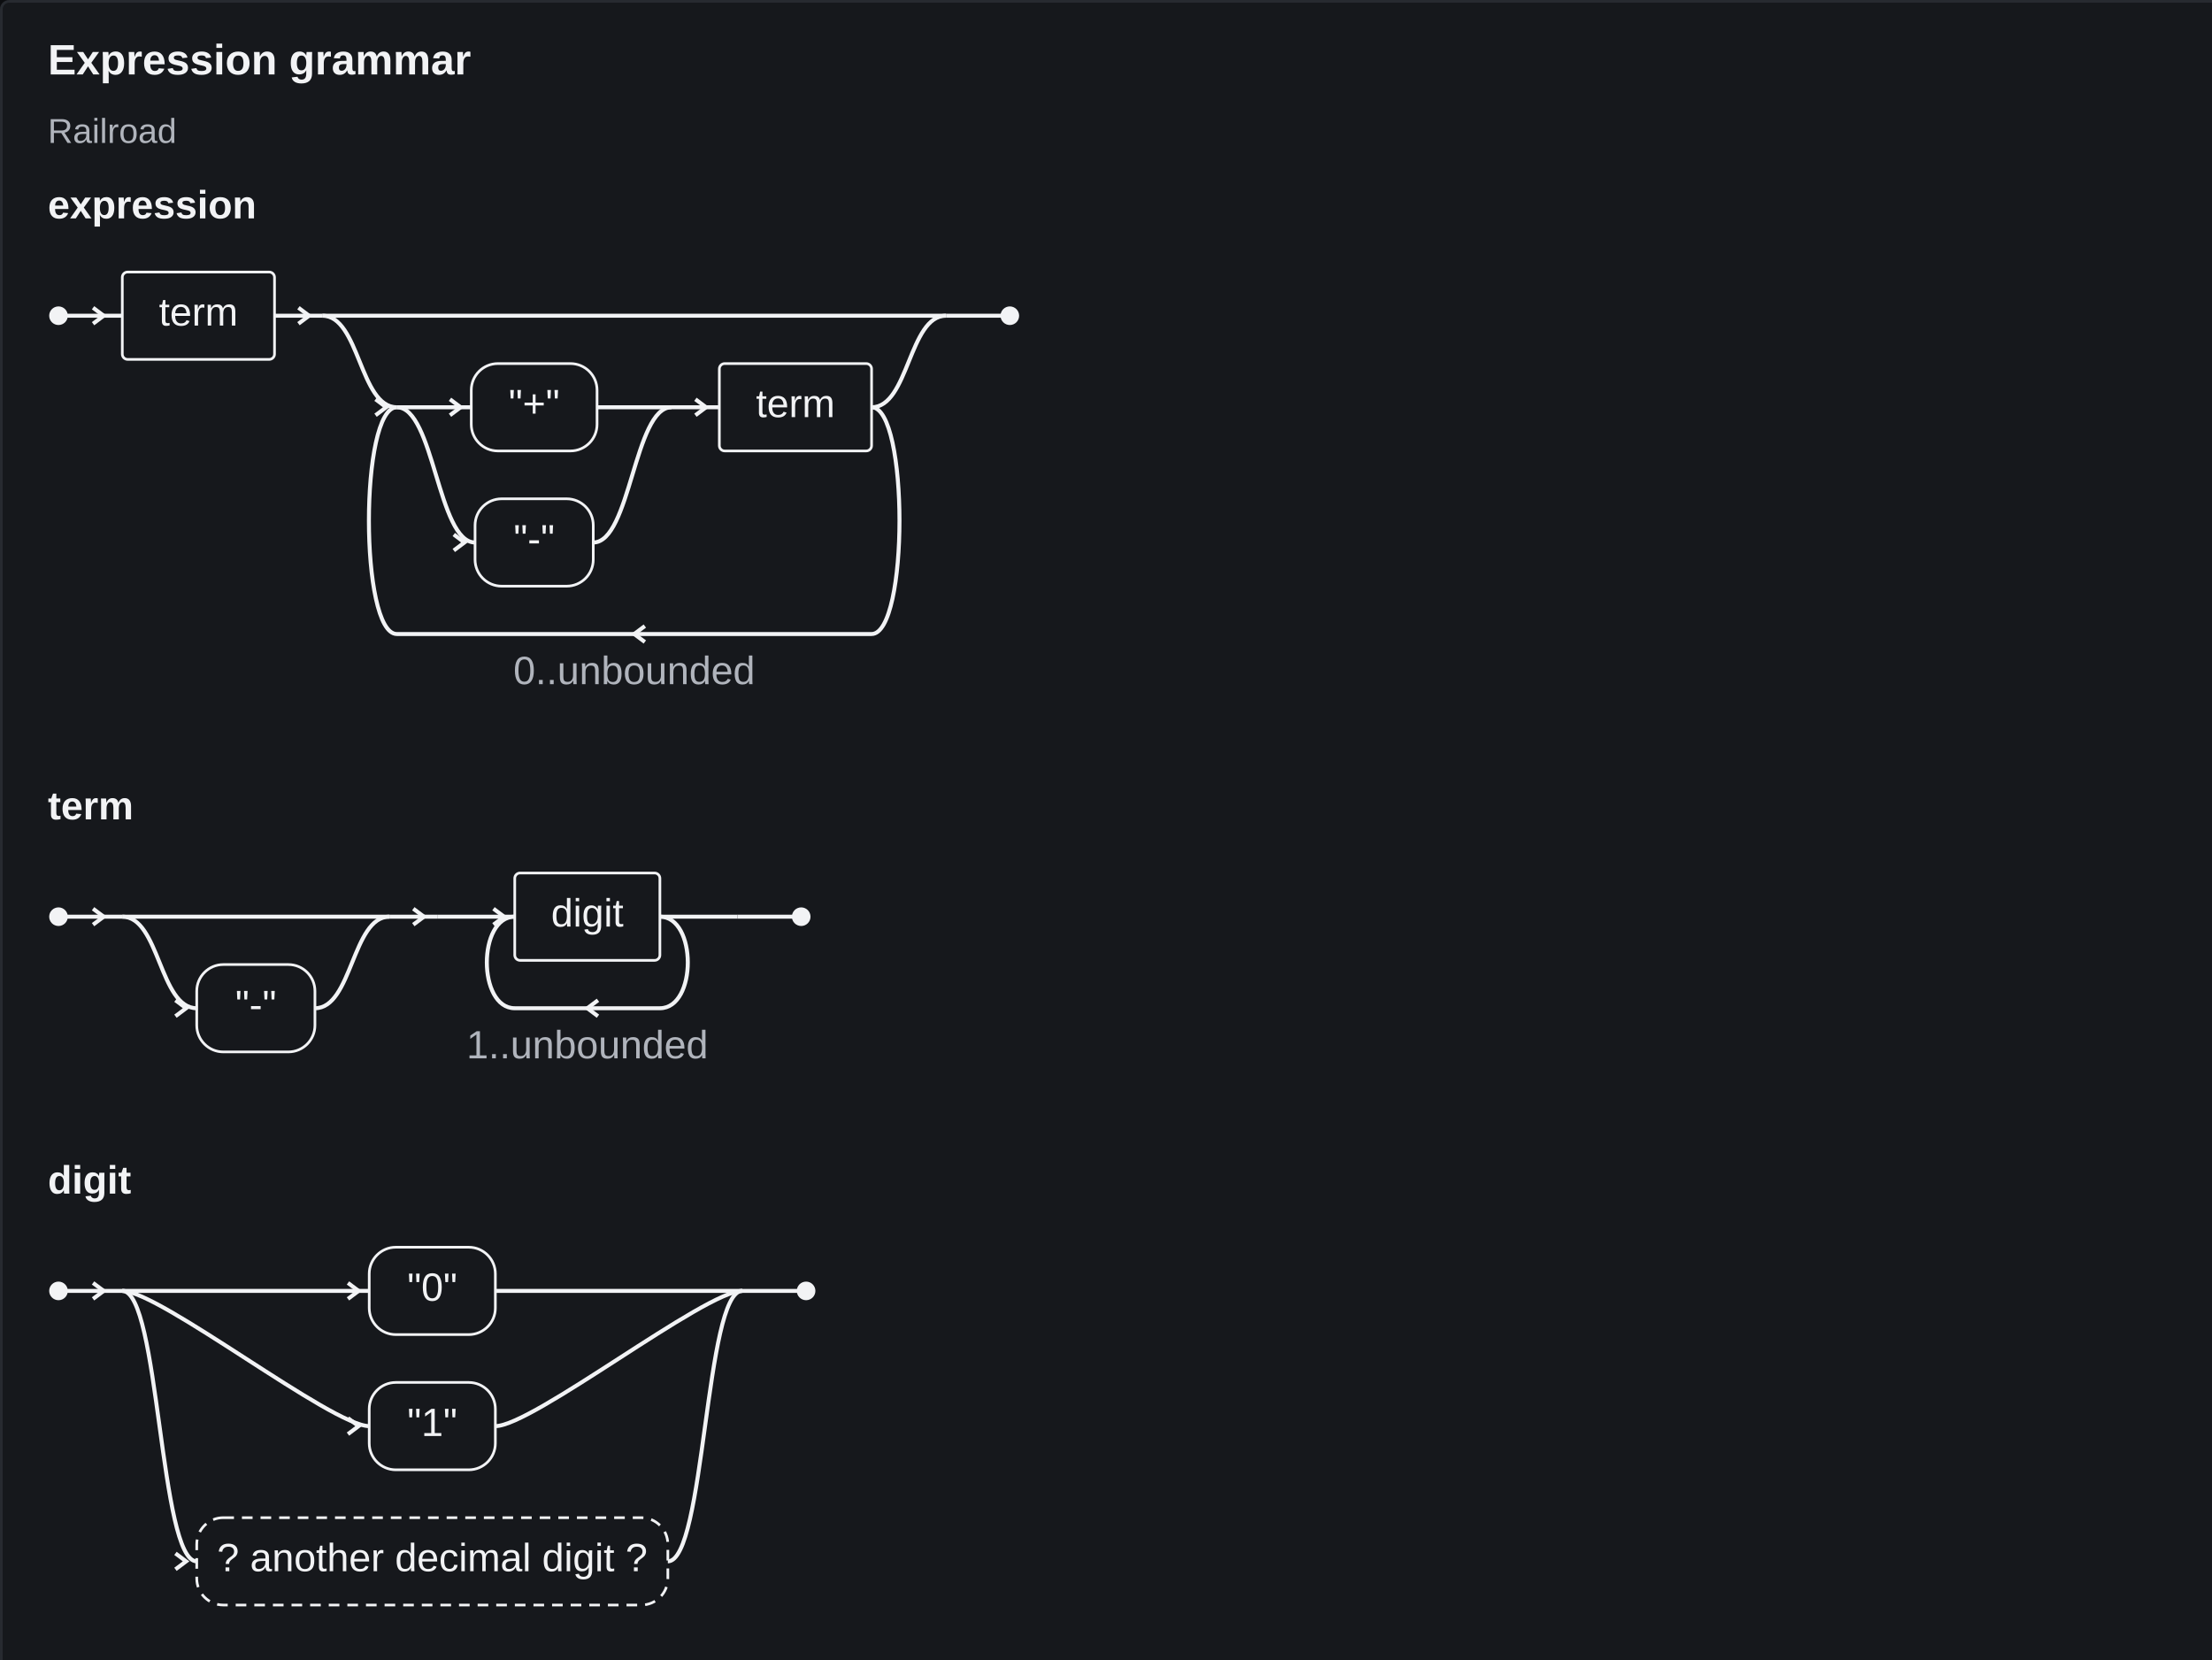
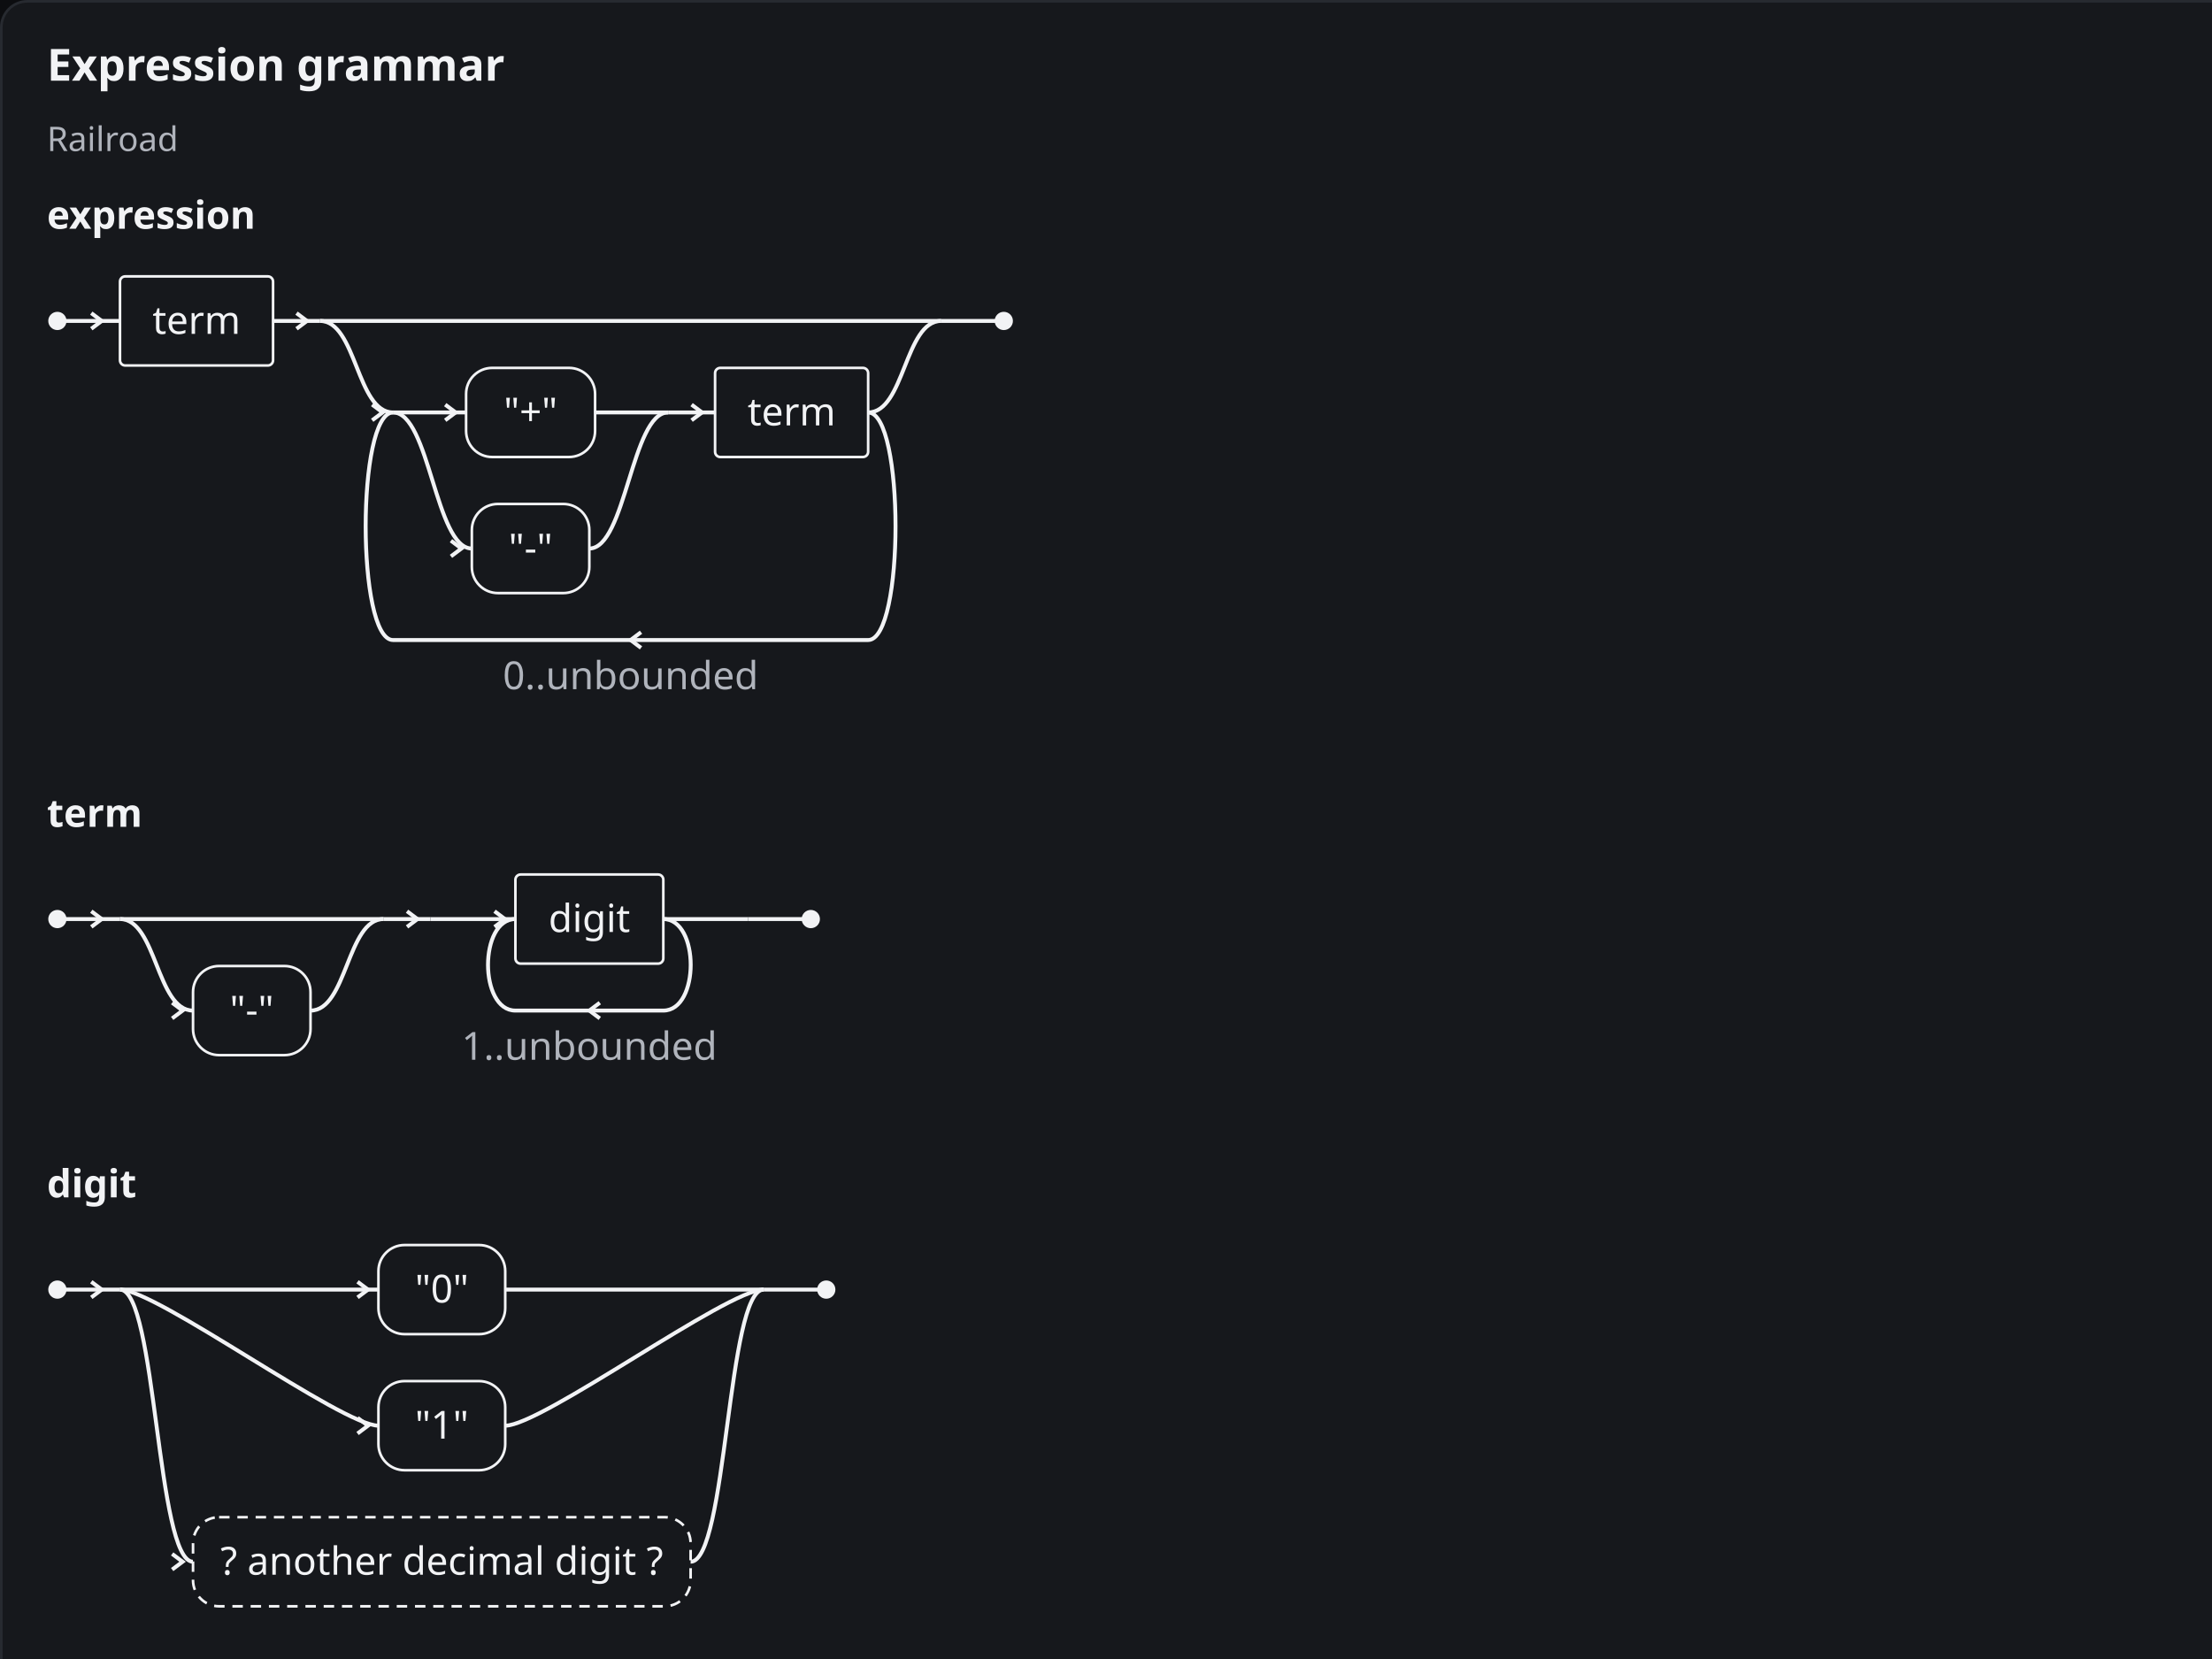
- <svg xmlns="http://www.w3.org/2000/svg" id="cfx-visual-b8b29da8" width="832" height="624" viewBox="0 0 832 624" role="img" aria-labelledby="cfx-visual-b8b29da8-title cfx-visual-b8b29da8-desc" preserveAspectRatio="xMidYMid meet" shape-rendering="geometricPrecision" text-rendering="geometricPrecision" data-cfx-look="graphite" style="max-width:100%;height:auto;display:block" data-cfx-label-layout="measured" data-cfx-label-count="16" data-cfx-label-dropped="0">
+ <svg xmlns="http://www.w3.org/2000/svg" id="cfx-visual-86027ee8" width="848" height="636" viewBox="0 0 848 636" role="img" aria-labelledby="cfx-visual-86027ee8-title cfx-visual-86027ee8-desc" preserveAspectRatio="xMidYMid meet" shape-rendering="geometricPrecision" text-rendering="geometricPrecision" data-cfx-look="graphite" style="max-width:100%;height:auto;display:block" data-cfx-label-layout="measured" data-cfx-label-count="16" data-cfx-label-dropped="0">
  <defs>
-     <style>#cfx-visual-b8b29da8 .cfx-guide-stroke,#cfx-visual-b8b29da8 .cfx-premium-stroke{vector-effect:non-scaling-stroke;shape-rendering:geometricPrecision}#cfx-visual-b8b29da8 text{text-rendering:geometricPrecision;-webkit-font-smoothing:antialiased}</style>
-     <clipPath id="cfx-visual-b8b29da8-visualCardClip">
-       <rect x="0" y="0" width="920" height="690" rx="3" />
+     <style>#cfx-visual-86027ee8 .cfx-guide-stroke,#cfx-visual-86027ee8 .cfx-premium-stroke{vector-effect:non-scaling-stroke;shape-rendering:geometricPrecision}#cfx-visual-86027ee8 text{text-rendering:geometricPrecision;-webkit-font-smoothing:antialiased}</style>
+     <clipPath id="cfx-visual-86027ee8-visualCardClip">
+       <rect x="0" y="0" width="920" height="690" rx="10" />
    </clipPath>
  </defs>
  <rect data-cfx-role="visual-background" width="100%" height="100%" fill="#0C0D10" />
-   <rect data-cfx-role="visual-card" class="cfx-guide-stroke" x="0.5" y="0.5" width="919" height="689" rx="3" fill="#16181C" stroke="#272A30" />
-   <text data-cfx-role="visual-title" x="18" y="28" text-anchor="start" fill="#F2F3F5" font-family="Calibri, Carlito, Segoe UI, Arial, system-ui, sans-serif" font-size="16" font-weight="700" data-cfx-label-original="Expression grammar" data-cfx-label-status="placed" data-cfx-label-x="18" data-cfx-label-y="16" data-cfx-label-width="135.242" data-cfx-label-height="16">Expression grammar</text>
-   <text data-cfx-role="visual-subtitle" x="18" y="53.75" text-anchor="start" fill="#B0B4BC" font-family="Calibri, Carlito, Segoe UI, Arial, system-ui, sans-serif" font-size="13" font-weight="400" data-cfx-label-original="Railroad" data-cfx-label-status="placed" data-cfx-label-x="18" data-cfx-label-y="44" data-cfx-label-width="43.488" data-cfx-label-height="13">Railroad</text>
-   <g id="cfx-visual-b8b29da8-grammar-rule-0" data-cfx-role="railroad-rule" data-rule-id="expression" data-rule-index="0">
-     <text data-cfx-role="railroad-rule-label" x="18" y="82.143" text-anchor="start" fill="#F2F3F5" font-family="Calibri, Carlito, Segoe UI, Arial, system-ui, sans-serif" font-size="14.857" font-weight="700" data-cfx-label-original="expression" data-cfx-label-status="placed" data-cfx-label-x="18" data-cfx-label-y="71" data-cfx-label-width="66.102" data-cfx-label-height="14.857">expression</text>
-     <path data-cfx-role="railroad-rail" d="M 22 118.743 L 46 118.743" fill="none" stroke="#F2F3F5" stroke-width="1.5" />
+   <rect data-cfx-role="visual-card" class="cfx-guide-stroke" x="0.5" y="0.5" width="919" height="689" rx="10" fill="#16181C" stroke="#272A30" />
+   <text data-cfx-role="visual-title" x="18" y="30.926" text-anchor="start" fill="#F2F3F5" font-family="Archivo, &quot;Segoe UI Variable Text&quot;, &quot;Segoe UI&quot;, system-ui, -apple-system, sans-serif" font-size="17" font-weight="700" data-cfx-label-original="Expression grammar" data-cfx-label-status="placed" data-cfx-label-x="18" data-cfx-label-y="16" data-cfx-label-width="168.402" data-cfx-label-height="18.496">Expression grammar</text>
+   <text data-cfx-role="visual-subtitle" x="18" y="57.91" text-anchor="start" fill="#B0B4BC" font-family="Archivo, &quot;Segoe UI Variable Text&quot;, &quot;Segoe UI&quot;, system-ui, -apple-system, sans-serif" font-size="13" font-weight="400" data-cfx-label-original="Railroad" data-cfx-label-status="placed" data-cfx-label-x="18" data-cfx-label-y="46.496" data-cfx-label-width="48.308" data-cfx-label-height="14.144">Railroad</text>
+   <g id="cfx-visual-86027ee8-grammar-rule-0" data-cfx-role="railroad-rule" data-rule-id="expression" data-rule-index="0">
+     <text data-cfx-role="railroad-rule-label" x="18" y="87.685" text-anchor="start" fill="#F2F3F5" font-family="Archivo, &quot;Segoe UI Variable Text&quot;, &quot;Segoe UI&quot;, system-ui, -apple-system, sans-serif" font-size="14.857" font-weight="700" data-cfx-label-original="expression" data-cfx-label-status="placed" data-cfx-label-x="18" data-cfx-label-y="74.641" data-cfx-label-width="78.846" data-cfx-label-height="16.164">expression</text>
+     <path data-cfx-role="railroad-rail" d="M 22 123.037 L 46 123.037" fill="none" stroke="#F2F3F5" stroke-width="1.5" />
    <g data-cfx-role="railroad-expression" data-expression-kind="Sequence">
      <g data-cfx-role="railroad-expression" data-expression-kind="Reference">
-         <a href="#cfx-visual-b8b29da8-grammar-rule-1" data-cfx-role="railroad-reference" data-reference-scope="local" data-reference-id="term">
-           <rect x="46" y="102.314" width="57.257" height="32.857" rx="2" fill="#16181C" stroke="#F2F3F5" />
-           <text data-cfx-role="railroad-symbol-label" x="74.629" y="122.457" text-anchor="middle" fill="#F2F3F5" font-family="Calibri, Carlito, Segoe UI, Arial, system-ui, sans-serif" font-size="14.857" font-weight="500" data-cfx-label-original="term" data-cfx-label-status="placed" data-cfx-label-x="60.001" data-cfx-label-y="111.314" data-cfx-label-width="29.257" data-cfx-label-height="14.857">term</text>
+         <a href="#cfx-visual-86027ee8-grammar-rule-1" data-cfx-role="railroad-reference" data-reference-scope="local" data-reference-id="term">
+           <rect x="46" y="105.954" width="58.68" height="34.165" rx="2" fill="#16181C" stroke="#F2F3F5" />
+           <text data-cfx-role="railroad-symbol-label" x="75.34" y="127.999" text-anchor="middle" fill="#F2F3F5" font-family="Archivo, &quot;Segoe UI Variable Text&quot;, &quot;Segoe UI&quot;, system-ui, -apple-system, sans-serif" font-size="14.857" font-weight="500" data-cfx-label-original="term" data-cfx-label-status="placed" data-cfx-label-x="60" data-cfx-label-y="114.955" data-cfx-label-width="30.68" data-cfx-label-height="16.164">term</text>
        </a>
      </g>
-       <path data-cfx-role="railroad-rail" d="M 103.257 118.743 L 121.257 118.743" fill="none" stroke="#F2F3F5" stroke-width="1.5" />
-       <path data-cfx-role="railroad-arrow" d="M 112.257 115.743 L 116.257 118.743 L 112.257 121.743" fill="none" stroke="#F2F3F5" stroke-width="1.5" />
+       <path data-cfx-role="railroad-rail" d="M 104.68 123.037 L 122.68 123.037" fill="none" stroke="#F2F3F5" stroke-width="1.5" />
+       <path data-cfx-role="railroad-arrow" d="M 113.68 120.037 L 117.68 123.037 L 113.68 126.037" fill="none" stroke="#F2F3F5" stroke-width="1.5" />
      <g data-cfx-role="railroad-expression" data-expression-kind="Repeat" data-minimum="0" data-maximum="unbounded">
-         <path data-cfx-role="railroad-rail" d="M 121.257 118.743 L 355.826 118.743" fill="none" stroke="#F2F3F5" stroke-width="1.5" />
-         <path data-cfx-role="railroad-rail" d="M 121.257 118.743 C 135.257 118.743 135.257 153.171 149.257 153.171" fill="none" stroke="#F2F3F5" stroke-width="1.5" />
+         <path data-cfx-role="railroad-rail" d="M 122.68 123.037 L 360.814 123.037" fill="none" stroke="#F2F3F5" stroke-width="1.5" />
+         <path data-cfx-role="railroad-rail" d="M 122.68 123.037 C 136.68 123.037 136.68 158.119 150.68 158.119" fill="none" stroke="#F2F3F5" stroke-width="1.5" />
        <g data-cfx-role="railroad-expression" data-expression-kind="Sequence">
          <g data-cfx-role="railroad-expression" data-expression-kind="Choice" data-ordered-choice="false">
-             <path data-cfx-role="railroad-rail" d="M 149.257 153.171 C 163.257 153.171 163.257 153.171 177.257 153.171" fill="none" stroke="#F2F3F5" stroke-width="1.5" />
+             <path data-cfx-role="railroad-rail" d="M 150.68 158.119 C 164.68 158.119 164.68 158.119 178.68 158.119" fill="none" stroke="#F2F3F5" stroke-width="1.5" />
            <g data-cfx-role="railroad-expression" data-expression-kind="Terminal">
              <g data-cfx-role="railroad-terminal" data-case-sensitive="true">
-                 <rect x="177.257" y="136.743" width="47.311" height="32.857" rx="10" fill="#16181C" stroke="#F2F3F5" />
-                 <text data-cfx-role="railroad-symbol-label" x="200.913" y="156.886" text-anchor="middle" fill="#F2F3F5" font-family="Calibri, Carlito, Segoe UI, Arial, system-ui, sans-serif" font-size="14.857" font-weight="500" data-cfx-label-original="&quot;+&quot;" data-cfx-label-status="placed" data-cfx-label-x="191.257" data-cfx-label-y="145.743" data-cfx-label-width="19.311" data-cfx-label-height="14.857">"+"</text>
+                 <rect x="178.68" y="141.037" width="49.454" height="34.165" rx="10" fill="#16181C" stroke="#F2F3F5" />
+                 <text data-cfx-role="railroad-symbol-label" x="203.407" y="163.081" text-anchor="middle" fill="#F2F3F5" font-family="Archivo, &quot;Segoe UI Variable Text&quot;, &quot;Segoe UI&quot;, system-ui, -apple-system, sans-serif" font-size="14.857" font-weight="500" data-cfx-label-original="&quot;+&quot;" data-cfx-label-status="placed" data-cfx-label-x="192.68" data-cfx-label-y="150.037" data-cfx-label-width="21.454" data-cfx-label-height="16.164">"+"</text>
              </g>
            </g>
-             <path data-cfx-role="railroad-rail" d="M 224.569 153.171 C 238.569 153.171 238.569 153.171 252.569 153.171" fill="none" stroke="#F2F3F5" stroke-width="1.5" />
-             <path data-cfx-role="railroad-arrow" d="M 169.257 150.171 L 173.257 153.171 L 169.257 156.171" fill="none" stroke="#F2F3F5" stroke-width="1.5" />
-             <path data-cfx-role="railroad-rail" d="M 149.257 153.171 C 163.257 153.171 164.683 204.029 178.683 204.029" fill="none" stroke="#F2F3F5" stroke-width="1.5" />
+             <path data-cfx-role="railroad-rail" d="M 228.134 158.119 C 242.134 158.119 242.134 158.119 256.134 158.119" fill="none" stroke="#F2F3F5" stroke-width="1.5" />
+             <path data-cfx-role="railroad-arrow" d="M 170.68 155.119 L 174.68 158.119 L 170.68 161.119" fill="none" stroke="#F2F3F5" stroke-width="1.5" />
+             <path data-cfx-role="railroad-rail" d="M 150.68 158.119 C 164.68 158.119 166.886 210.283 180.886 210.283" fill="none" stroke="#F2F3F5" stroke-width="1.5" />
            <g data-cfx-role="railroad-expression" data-expression-kind="Terminal">
              <g data-cfx-role="railroad-terminal" data-case-sensitive="true">
-                 <rect x="178.683" y="187.6" width="44.46" height="32.857" rx="10" fill="#16181C" stroke="#F2F3F5" />
-                 <text data-cfx-role="railroad-symbol-label" x="200.913" y="207.743" text-anchor="middle" fill="#F2F3F5" font-family="Calibri, Carlito, Segoe UI, Arial, system-ui, sans-serif" font-size="14.857" font-weight="500" data-cfx-label-original="&quot;-&quot;" data-cfx-label-status="placed" data-cfx-label-x="192.683" data-cfx-label-y="196.6" data-cfx-label-width="16.46" data-cfx-label-height="14.857">"-"</text>
+                 <rect x="180.886" y="193.201" width="45.041" height="34.165" rx="10" fill="#16181C" stroke="#F2F3F5" />
+                 <text data-cfx-role="railroad-symbol-label" x="203.407" y="215.246" text-anchor="middle" fill="#F2F3F5" font-family="Archivo, &quot;Segoe UI Variable Text&quot;, &quot;Segoe UI&quot;, system-ui, -apple-system, sans-serif" font-size="14.857" font-weight="500" data-cfx-label-original="&quot;-&quot;" data-cfx-label-status="placed" data-cfx-label-x="194.887" data-cfx-label-y="202.202" data-cfx-label-width="17.041" data-cfx-label-height="16.164">"-"</text>
              </g>
            </g>
-             <path data-cfx-role="railroad-rail" d="M 223.143 204.029 C 237.143 204.029 238.569 153.171 252.569 153.171" fill="none" stroke="#F2F3F5" stroke-width="1.5" />
-             <path data-cfx-role="railroad-arrow" d="M 170.683 201.029 L 174.683 204.029 L 170.683 207.029" fill="none" stroke="#F2F3F5" stroke-width="1.5" />
+             <path data-cfx-role="railroad-rail" d="M 225.927 210.283 C 239.927 210.283 242.134 158.119 256.134 158.119" fill="none" stroke="#F2F3F5" stroke-width="1.5" />
+             <path data-cfx-role="railroad-arrow" d="M 172.886 207.283 L 176.886 210.283 L 172.886 213.283" fill="none" stroke="#F2F3F5" stroke-width="1.5" />
          </g>
-           <path data-cfx-role="railroad-rail" d="M 252.569 153.171 L 270.569 153.171" fill="none" stroke="#F2F3F5" stroke-width="1.5" />
-           <path data-cfx-role="railroad-arrow" d="M 261.569 150.171 L 265.569 153.171 L 261.569 156.171" fill="none" stroke="#F2F3F5" stroke-width="1.5" />
+           <path data-cfx-role="railroad-rail" d="M 256.134 158.119 L 274.134 158.119" fill="none" stroke="#F2F3F5" stroke-width="1.5" />
+           <path data-cfx-role="railroad-arrow" d="M 265.134 155.119 L 269.134 158.119 L 265.134 161.119" fill="none" stroke="#F2F3F5" stroke-width="1.5" />
          <g data-cfx-role="railroad-expression" data-expression-kind="Reference">
-             <a href="#cfx-visual-b8b29da8-grammar-rule-1" data-cfx-role="railroad-reference" data-reference-scope="local" data-reference-id="term">
-               <rect x="270.569" y="136.743" width="57.257" height="32.857" rx="2" fill="#16181C" stroke="#F2F3F5" />
-               <text data-cfx-role="railroad-symbol-label" x="299.197" y="156.886" text-anchor="middle" fill="#F2F3F5" font-family="Calibri, Carlito, Segoe UI, Arial, system-ui, sans-serif" font-size="14.857" font-weight="500" data-cfx-label-original="term" data-cfx-label-status="placed" data-cfx-label-x="284.569" data-cfx-label-y="145.743" data-cfx-label-width="29.257" data-cfx-label-height="14.857">term</text>
+             <a href="#cfx-visual-86027ee8-grammar-rule-1" data-cfx-role="railroad-reference" data-reference-scope="local" data-reference-id="term">
+               <rect x="274.134" y="141.037" width="58.68" height="34.165" rx="2" fill="#16181C" stroke="#F2F3F5" />
+               <text data-cfx-role="railroad-symbol-label" x="303.474" y="163.081" text-anchor="middle" fill="#F2F3F5" font-family="Archivo, &quot;Segoe UI Variable Text&quot;, &quot;Segoe UI&quot;, system-ui, -apple-system, sans-serif" font-size="14.857" font-weight="500" data-cfx-label-original="term" data-cfx-label-status="placed" data-cfx-label-x="288.134" data-cfx-label-y="150.037" data-cfx-label-width="30.68" data-cfx-label-height="16.164">term</text>
            </a>
          </g>
        </g>
-         <path data-cfx-role="railroad-rail" d="M 327.826 153.171 C 341.826 153.171 341.826 118.743 355.826 118.743" fill="none" stroke="#F2F3F5" stroke-width="1.5" />
-         <path data-cfx-role="railroad-arrow" d="M 141.257 150.171 L 145.257 153.171 L 141.257 156.171" fill="none" stroke="#F2F3F5" stroke-width="1.5" />
-         <path data-cfx-role="railroad-repeat-loop" d="M 327.826 153.171 C 341.826 153.171 341.826 238.457 327.826 238.457 L 149.257 238.457 C 135.257 238.457 135.257 153.171 149.257 153.171" fill="none" stroke="#F2F3F5" stroke-width="1.5" />
-         <path data-cfx-role="railroad-arrow" d="M 242.542 235.457 L 238.542 238.457 L 242.542 241.457" fill="none" stroke="#F2F3F5" stroke-width="1.5" />
-         <text data-cfx-role="railroad-repeat-constraint" x="238.542" y="257.314" text-anchor="middle" fill="#B0B4BC" font-family="Calibri, Carlito, Segoe UI, Arial, system-ui, sans-serif" font-size="14.857" font-weight="500" data-cfx-label-original="0..unbounded" data-cfx-label-status="placed" data-cfx-label-x="196.093" data-cfx-label-y="246.171" data-cfx-label-width="84.898" data-cfx-label-height="14.857">0..unbounded</text>
+         <path data-cfx-role="railroad-rail" d="M 332.814 158.119 C 346.814 158.119 346.814 123.037 360.814 123.037" fill="none" stroke="#F2F3F5" stroke-width="1.5" />
+         <path data-cfx-role="railroad-arrow" d="M 142.68 155.119 L 146.68 158.119 L 142.68 161.119" fill="none" stroke="#F2F3F5" stroke-width="1.5" />
+         <path data-cfx-role="railroad-repeat-loop" d="M 332.814 158.119 C 346.814 158.119 346.814 245.366 332.814 245.366 L 150.68 245.366 C 136.68 245.366 136.68 158.119 150.68 158.119" fill="none" stroke="#F2F3F5" stroke-width="1.5" />
+         <path data-cfx-role="railroad-arrow" d="M 245.747 242.366 L 241.747 245.366 L 245.747 248.366" fill="none" stroke="#F2F3F5" stroke-width="1.5" />
+         <text data-cfx-role="railroad-repeat-constraint" x="241.747" y="264.223" text-anchor="middle" fill="#B0B4BC" font-family="Archivo, &quot;Segoe UI Variable Text&quot;, &quot;Segoe UI&quot;, system-ui, -apple-system, sans-serif" font-size="14.857" font-weight="500" data-cfx-label-original="0..unbounded" data-cfx-label-status="placed" data-cfx-label-x="194.851" data-cfx-label-y="251.179" data-cfx-label-width="93.792" data-cfx-label-height="16.164">0..unbounded</text>
      </g>
    </g>
-     <path data-cfx-role="railroad-rail" d="M 355.826 118.743 L 379.826 118.743" fill="none" stroke="#F2F3F5" stroke-width="1.5" />
-     <circle data-cfx-role="railroad-rule-marker" cx="22" cy="118.743" r="3.5" fill="#F2F3F5" />
-     <circle data-cfx-role="railroad-rule-marker" cx="379.826" cy="118.743" r="3.5" fill="#F2F3F5" />
-     <path data-cfx-role="railroad-arrow" d="M 35 115.743 L 39 118.743 L 35 121.743" fill="none" stroke="#F2F3F5" stroke-width="1.5" />
+     <path data-cfx-role="railroad-rail" d="M 360.814 123.037 L 384.814 123.037" fill="none" stroke="#F2F3F5" stroke-width="1.5" />
+     <circle data-cfx-role="railroad-rule-marker" cx="22" cy="123.037" r="3.5" fill="#F2F3F5" />
+     <circle data-cfx-role="railroad-rule-marker" cx="384.814" cy="123.037" r="3.5" fill="#F2F3F5" />
+     <path data-cfx-role="railroad-arrow" d="M 35 120.037 L 39 123.037 L 35 126.037" fill="none" stroke="#F2F3F5" stroke-width="1.5" />
  </g>
-   <g id="cfx-visual-b8b29da8-grammar-rule-1" data-cfx-role="railroad-rule" data-rule-id="term" data-rule-index="1">
-     <text data-cfx-role="railroad-rule-label" x="18" y="308.171" text-anchor="start" fill="#F2F3F5" font-family="Calibri, Carlito, Segoe UI, Arial, system-ui, sans-serif" font-size="14.857" font-weight="700" data-cfx-label-original="term" data-cfx-label-status="placed" data-cfx-label-x="18" data-cfx-label-y="297.028" data-cfx-label-width="29.816" data-cfx-label-height="14.857">term</text>
-     <path data-cfx-role="railroad-rail" d="M 22 344.771 L 46 344.771" fill="none" stroke="#F2F3F5" stroke-width="1.5" />
+   <g id="cfx-visual-86027ee8-grammar-rule-1" data-cfx-role="railroad-rule" data-rule-id="term" data-rule-index="1">
+     <text data-cfx-role="railroad-rule-label" x="18" y="316.982" text-anchor="start" fill="#F2F3F5" font-family="Archivo, &quot;Segoe UI Variable Text&quot;, &quot;Segoe UI&quot;, system-ui, -apple-system, sans-serif" font-size="14.857" font-weight="700" data-cfx-label-original="term" data-cfx-label-status="placed" data-cfx-label-x="18" data-cfx-label-y="303.938" data-cfx-label-width="32.641" data-cfx-label-height="16.164">term</text>
+     <path data-cfx-role="railroad-rail" d="M 22 352.334 L 46 352.334" fill="none" stroke="#F2F3F5" stroke-width="1.5" />
    <g data-cfx-role="railroad-expression" data-expression-kind="Sequence">
      <g data-cfx-role="railroad-expression" data-expression-kind="Optional">
-         <path data-cfx-role="railroad-rail" d="M 46 344.771 L 146.46 344.771" fill="none" stroke="#F2F3F5" stroke-width="1.5" />
-         <path data-cfx-role="railroad-rail" d="M 46 344.771 C 60 344.771 60 379.2 74 379.2" fill="none" stroke="#F2F3F5" stroke-width="1.5" />
+         <path data-cfx-role="railroad-rail" d="M 46 352.334 L 147.041 352.334" fill="none" stroke="#F2F3F5" stroke-width="1.5" />
+         <path data-cfx-role="railroad-rail" d="M 46 352.334 C 60 352.334 60 387.416 74 387.416" fill="none" stroke="#F2F3F5" stroke-width="1.5" />
        <g data-cfx-role="railroad-expression" data-expression-kind="Terminal">
          <g data-cfx-role="railroad-terminal" data-case-sensitive="true">
-             <rect x="74" y="362.771" width="44.46" height="32.857" rx="10" fill="#16181C" stroke="#F2F3F5" />
-             <text data-cfx-role="railroad-symbol-label" x="96.23" y="382.914" text-anchor="middle" fill="#F2F3F5" font-family="Calibri, Carlito, Segoe UI, Arial, system-ui, sans-serif" font-size="14.857" font-weight="500" data-cfx-label-original="&quot;-&quot;" data-cfx-label-status="placed" data-cfx-label-x="88" data-cfx-label-y="371.771" data-cfx-label-width="16.46" data-cfx-label-height="14.857">"-"</text>
+             <rect x="74" y="370.334" width="45.041" height="34.165" rx="10" fill="#16181C" stroke="#F2F3F5" />
+             <text data-cfx-role="railroad-symbol-label" x="96.521" y="392.378" text-anchor="middle" fill="#F2F3F5" font-family="Archivo, &quot;Segoe UI Variable Text&quot;, &quot;Segoe UI&quot;, system-ui, -apple-system, sans-serif" font-size="14.857" font-weight="500" data-cfx-label-original="&quot;-&quot;" data-cfx-label-status="placed" data-cfx-label-x="88.001" data-cfx-label-y="379.334" data-cfx-label-width="17.041" data-cfx-label-height="16.164">"-"</text>
          </g>
        </g>
-         <path data-cfx-role="railroad-rail" d="M 118.46 379.2 C 132.46 379.2 132.46 344.771 146.46 344.771" fill="none" stroke="#F2F3F5" stroke-width="1.5" />
-         <path data-cfx-role="railroad-arrow" d="M 66 376.2 L 70 379.2 L 66 382.2" fill="none" stroke="#F2F3F5" stroke-width="1.5" />
+         <path data-cfx-role="railroad-rail" d="M 119.041 387.416 C 133.041 387.416 133.041 352.334 147.041 352.334" fill="none" stroke="#F2F3F5" stroke-width="1.5" />
+         <path data-cfx-role="railroad-arrow" d="M 66 384.416 L 70 387.416 L 66 390.416" fill="none" stroke="#F2F3F5" stroke-width="1.5" />
      </g>
-       <path data-cfx-role="railroad-rail" d="M 146.46 344.771 L 164.46 344.771" fill="none" stroke="#F2F3F5" stroke-width="1.5" />
-       <path data-cfx-role="railroad-arrow" d="M 155.46 341.771 L 159.46 344.771 L 155.46 347.771" fill="none" stroke="#F2F3F5" stroke-width="1.5" />
+       <path data-cfx-role="railroad-rail" d="M 147.041 352.334 L 165.041 352.334" fill="none" stroke="#F2F3F5" stroke-width="1.5" />
+       <path data-cfx-role="railroad-arrow" d="M 156.041 349.334 L 160.041 352.334 L 156.041 355.334" fill="none" stroke="#F2F3F5" stroke-width="1.5" />
      <g data-cfx-role="railroad-expression" data-expression-kind="Repeat" data-minimum="1" data-maximum="unbounded">
-         <path data-cfx-role="railroad-rail" d="M 164.46 344.771 C 178.46 344.771 179.612 344.771 193.612 344.771" fill="none" stroke="#F2F3F5" stroke-width="1.5" />
+         <path data-cfx-role="railroad-rail" d="M 165.041 352.334 C 179.041 352.334 183.586 352.334 197.586 352.334" fill="none" stroke="#F2F3F5" stroke-width="1.5" />
        <g data-cfx-role="railroad-expression" data-expression-kind="Reference">
-           <a href="#cfx-visual-b8b29da8-grammar-rule-2" data-cfx-role="railroad-reference" data-reference-scope="local" data-reference-id="digit">
-             <rect x="193.612" y="328.343" width="54.595" height="32.857" rx="2" fill="#16181C" stroke="#F2F3F5" />
-             <text data-cfx-role="railroad-symbol-label" x="220.91" y="348.486" text-anchor="middle" fill="#F2F3F5" font-family="Calibri, Carlito, Segoe UI, Arial, system-ui, sans-serif" font-size="14.857" font-weight="500" data-cfx-label-original="digit" data-cfx-label-status="placed" data-cfx-label-x="207.613" data-cfx-label-y="337.343" data-cfx-label-width="26.595" data-cfx-label-height="14.857">digit</text>
+           <a href="#cfx-visual-86027ee8-grammar-rule-2" data-cfx-role="railroad-reference" data-reference-scope="local" data-reference-id="digit">
+             <rect x="197.586" y="335.251" width="56.704" height="34.165" rx="2" fill="#16181C" stroke="#F2F3F5" />
+             <text data-cfx-role="railroad-symbol-label" x="225.938" y="357.296" text-anchor="middle" fill="#F2F3F5" font-family="Archivo, &quot;Segoe UI Variable Text&quot;, &quot;Segoe UI&quot;, system-ui, -apple-system, sans-serif" font-size="14.857" font-weight="500" data-cfx-label-original="digit" data-cfx-label-status="placed" data-cfx-label-x="211.586" data-cfx-label-y="344.252" data-cfx-label-width="28.704" data-cfx-label-height="16.164">digit</text>
          </a>
        </g>
-         <path data-cfx-role="railroad-rail" d="M 248.207 344.771 C 262.207 344.771 263.359 344.771 277.359 344.771" fill="none" stroke="#F2F3F5" stroke-width="1.5" />
-         <path data-cfx-role="railroad-arrow" d="M 185.612 341.771 L 189.612 344.771 L 185.612 347.771" fill="none" stroke="#F2F3F5" stroke-width="1.5" />
-         <path data-cfx-role="railroad-repeat-loop" d="M 248.207 344.771 C 262.207 344.771 262.207 379.2 248.207 379.2 L 193.612 379.2 C 179.612 379.2 179.612 344.771 193.612 344.771" fill="none" stroke="#F2F3F5" stroke-width="1.5" />
-         <path data-cfx-role="railroad-arrow" d="M 224.91 376.2 L 220.91 379.2 L 224.91 382.2" fill="none" stroke="#F2F3F5" stroke-width="1.5" />
-         <text data-cfx-role="railroad-repeat-constraint" x="220.91" y="398.057" text-anchor="middle" fill="#B0B4BC" font-family="Calibri, Carlito, Segoe UI, Arial, system-ui, sans-serif" font-size="14.857" font-weight="500" data-cfx-label-original="1..unbounded" data-cfx-label-status="placed" data-cfx-label-x="178.461" data-cfx-label-y="386.914" data-cfx-label-width="84.898" data-cfx-label-height="14.857">1..unbounded</text>
+         <path data-cfx-role="railroad-rail" d="M 254.29 352.334 C 268.29 352.334 272.834 352.334 286.834 352.334" fill="none" stroke="#F2F3F5" stroke-width="1.5" />
+         <path data-cfx-role="railroad-arrow" d="M 189.586 349.334 L 193.586 352.334 L 189.586 355.334" fill="none" stroke="#F2F3F5" stroke-width="1.5" />
+         <path data-cfx-role="railroad-repeat-loop" d="M 254.29 352.334 C 268.29 352.334 268.29 387.416 254.29 387.416 L 197.586 387.416 C 183.586 387.416 183.586 352.334 197.586 352.334" fill="none" stroke="#F2F3F5" stroke-width="1.5" />
+         <path data-cfx-role="railroad-arrow" d="M 229.938 384.416 L 225.938 387.416 L 229.938 390.416" fill="none" stroke="#F2F3F5" stroke-width="1.5" />
+         <text data-cfx-role="railroad-repeat-constraint" x="225.938" y="406.273" text-anchor="middle" fill="#B0B4BC" font-family="Archivo, &quot;Segoe UI Variable Text&quot;, &quot;Segoe UI&quot;, system-ui, -apple-system, sans-serif" font-size="14.857" font-weight="500" data-cfx-label-original="1..unbounded" data-cfx-label-status="placed" data-cfx-label-x="179.042" data-cfx-label-y="393.229" data-cfx-label-width="93.792" data-cfx-label-height="16.164">1..unbounded</text>
      </g>
    </g>
-     <path data-cfx-role="railroad-rail" d="M 277.359 344.771 L 301.359 344.771" fill="none" stroke="#F2F3F5" stroke-width="1.5" />
-     <circle data-cfx-role="railroad-rule-marker" cx="22" cy="344.771" r="3.5" fill="#F2F3F5" />
-     <circle data-cfx-role="railroad-rule-marker" cx="301.359" cy="344.771" r="3.5" fill="#F2F3F5" />
-     <path data-cfx-role="railroad-arrow" d="M 35 341.771 L 39 344.771 L 35 347.771" fill="none" stroke="#F2F3F5" stroke-width="1.5" />
+     <path data-cfx-role="railroad-rail" d="M 286.834 352.334 L 310.834 352.334" fill="none" stroke="#F2F3F5" stroke-width="1.5" />
+     <circle data-cfx-role="railroad-rule-marker" cx="22" cy="352.334" r="3.5" fill="#F2F3F5" />
+     <circle data-cfx-role="railroad-rule-marker" cx="310.834" cy="352.334" r="3.5" fill="#F2F3F5" />
+     <path data-cfx-role="railroad-arrow" d="M 35 349.334 L 39 352.334 L 35 355.334" fill="none" stroke="#F2F3F5" stroke-width="1.5" />
  </g>
-   <g id="cfx-visual-b8b29da8-grammar-rule-2" data-cfx-role="railroad-rule" data-rule-id="digit" data-rule-index="2">
-     <text data-cfx-role="railroad-rule-label" x="18" y="448.914" text-anchor="start" fill="#F2F3F5" font-family="Calibri, Carlito, Segoe UI, Arial, system-ui, sans-serif" font-size="14.857" font-weight="700" data-cfx-label-original="digit" data-cfx-label-status="placed" data-cfx-label-x="18" data-cfx-label-y="437.771" data-cfx-label-width="27.465" data-cfx-label-height="14.857">digit</text>
-     <path data-cfx-role="railroad-rail" d="M 22 485.514 L 46 485.514" fill="none" stroke="#F2F3F5" stroke-width="1.5" />
+   <g id="cfx-visual-86027ee8-grammar-rule-2" data-cfx-role="railroad-rule" data-rule-id="digit" data-rule-index="2">
+     <text data-cfx-role="railroad-rule-label" x="18" y="459.032" text-anchor="start" fill="#F2F3F5" font-family="Archivo, &quot;Segoe UI Variable Text&quot;, &quot;Segoe UI&quot;, system-ui, -apple-system, sans-serif" font-size="14.857" font-weight="700" data-cfx-label-original="digit" data-cfx-label-status="placed" data-cfx-label-x="18" data-cfx-label-y="445.988" data-cfx-label-width="31.066" data-cfx-label-height="16.164">digit</text>
+     <path data-cfx-role="railroad-rail" d="M 22 494.384 L 46 494.384" fill="none" stroke="#F2F3F5" stroke-width="1.5" />
    <g data-cfx-role="railroad-expression" data-expression-kind="Choice" data-ordered-choice="false">
-       <path data-cfx-role="railroad-rail" d="M 46 485.514 C 60 485.514 124.877 485.514 138.877 485.514" fill="none" stroke="#F2F3F5" stroke-width="1.5" />
+       <path data-cfx-role="railroad-rail" d="M 46 494.384 C 60 494.384 131.077 494.384 145.077 494.384" fill="none" stroke="#F2F3F5" stroke-width="1.5" />
      <g data-cfx-role="railroad-expression" data-expression-kind="Terminal">
        <g data-cfx-role="railroad-terminal" data-case-sensitive="true">
-           <rect x="138.877" y="469.086" width="47.442" height="32.857" rx="10" fill="#16181C" stroke="#F2F3F5" />
-           <text data-cfx-role="railroad-symbol-label" x="162.598" y="489.229" text-anchor="middle" fill="#F2F3F5" font-family="Calibri, Carlito, Segoe UI, Arial, system-ui, sans-serif" font-size="14.857" font-weight="500" data-cfx-label-original="&quot;0&quot;" data-cfx-label-status="placed" data-cfx-label-x="152.877" data-cfx-label-y="478.086" data-cfx-label-width="19.442" data-cfx-label-height="14.857">"0"</text>
+           <rect x="145.077" y="477.302" width="48.607" height="34.165" rx="10" fill="#16181C" stroke="#F2F3F5" />
+           <text data-cfx-role="railroad-symbol-label" x="169.38" y="499.346" text-anchor="middle" fill="#F2F3F5" font-family="Archivo, &quot;Segoe UI Variable Text&quot;, &quot;Segoe UI&quot;, system-ui, -apple-system, sans-serif" font-size="14.857" font-weight="500" data-cfx-label-original="&quot;0&quot;" data-cfx-label-status="placed" data-cfx-label-x="159.077" data-cfx-label-y="486.302" data-cfx-label-width="20.607" data-cfx-label-height="16.164">"0"</text>
        </g>
      </g>
-       <path data-cfx-role="railroad-rail" d="M 186.319 485.514 C 200.319 485.514 265.195 485.514 279.195 485.514" fill="none" stroke="#F2F3F5" stroke-width="1.5" />
-       <path data-cfx-role="railroad-arrow" d="M 130.877 482.514 L 134.877 485.514 L 130.877 488.514" fill="none" stroke="#F2F3F5" stroke-width="1.5" />
-       <path data-cfx-role="railroad-rail" d="M 46 485.514 C 60 485.514 124.877 536.371 138.877 536.371" fill="none" stroke="#F2F3F5" stroke-width="1.5" />
+       <path data-cfx-role="railroad-rail" d="M 193.683 494.384 C 207.683 494.384 278.76 494.384 292.76 494.384" fill="none" stroke="#F2F3F5" stroke-width="1.5" />
+       <path data-cfx-role="railroad-arrow" d="M 137.077 491.384 L 141.077 494.384 L 137.077 497.384" fill="none" stroke="#F2F3F5" stroke-width="1.5" />
+       <path data-cfx-role="railroad-rail" d="M 46 494.384 C 60 494.384 131.077 546.549 145.077 546.549" fill="none" stroke="#F2F3F5" stroke-width="1.5" />
      <g data-cfx-role="railroad-expression" data-expression-kind="Terminal">
        <g data-cfx-role="railroad-terminal" data-case-sensitive="true">
-           <rect x="138.877" y="519.943" width="47.442" height="32.857" rx="10" fill="#16181C" stroke="#F2F3F5" />
-           <text data-cfx-role="railroad-symbol-label" x="162.598" y="540.086" text-anchor="middle" fill="#F2F3F5" font-family="Calibri, Carlito, Segoe UI, Arial, system-ui, sans-serif" font-size="14.857" font-weight="500" data-cfx-label-original="&quot;1&quot;" data-cfx-label-status="placed" data-cfx-label-x="152.877" data-cfx-label-y="528.943" data-cfx-label-width="19.442" data-cfx-label-height="14.857">"1"</text>
+           <rect x="145.077" y="529.466" width="48.607" height="34.165" rx="10" fill="#16181C" stroke="#F2F3F5" />
+           <text data-cfx-role="railroad-symbol-label" x="169.38" y="551.511" text-anchor="middle" fill="#F2F3F5" font-family="Archivo, &quot;Segoe UI Variable Text&quot;, &quot;Segoe UI&quot;, system-ui, -apple-system, sans-serif" font-size="14.857" font-weight="500" data-cfx-label-original="&quot;1&quot;" data-cfx-label-status="placed" data-cfx-label-x="159.077" data-cfx-label-y="538.467" data-cfx-label-width="20.607" data-cfx-label-height="16.164">"1"</text>
        </g>
      </g>
-       <path data-cfx-role="railroad-rail" d="M 186.319 536.371 C 200.319 536.371 265.195 485.514 279.195 485.514" fill="none" stroke="#F2F3F5" stroke-width="1.5" />
-       <path data-cfx-role="railroad-arrow" d="M 130.877 533.371 L 134.877 536.371 L 130.877 539.371" fill="none" stroke="#F2F3F5" stroke-width="1.5" />
-       <path data-cfx-role="railroad-rail" d="M 46 485.514 C 60 485.514 60 587.229 74 587.229" fill="none" stroke="#F2F3F5" stroke-width="1.5" />
+       <path data-cfx-role="railroad-rail" d="M 193.683 546.549 C 207.683 546.549 278.76 494.384 292.76 494.384" fill="none" stroke="#F2F3F5" stroke-width="1.5" />
+       <path data-cfx-role="railroad-arrow" d="M 137.077 543.549 L 141.077 546.549 L 137.077 549.549" fill="none" stroke="#F2F3F5" stroke-width="1.5" />
+       <path data-cfx-role="railroad-rail" d="M 46 494.384 C 60 494.384 60 598.713 74 598.713" fill="none" stroke="#F2F3F5" stroke-width="1.5" />
      <g data-cfx-role="railroad-expression" data-expression-kind="Special">
        <g data-cfx-role="railroad-special">
-           <rect x="74" y="570.8" width="177.195" height="32.857" rx="10" fill="#16181C" stroke="#F2F3F5" stroke-dasharray="4 3" />
-           <text data-cfx-role="railroad-symbol-label" x="162.598" y="590.943" text-anchor="middle" fill="#F2F3F5" font-family="Calibri, Carlito, Segoe UI, Arial, system-ui, sans-serif" font-size="14.857" font-weight="500" data-cfx-label-original="? another decimal digit ?" data-cfx-label-status="placed" data-cfx-label-x="88.001" data-cfx-label-y="579.8" data-cfx-label-width="149.194" data-cfx-label-height="14.857">? another decimal digit ?</text>
+           <rect x="74" y="581.631" width="190.76" height="34.165" rx="10" fill="#16181C" stroke="#F2F3F5" stroke-dasharray="4 3" />
+           <text data-cfx-role="railroad-symbol-label" x="169.38" y="603.675" text-anchor="middle" fill="#F2F3F5" font-family="Archivo, &quot;Segoe UI Variable Text&quot;, &quot;Segoe UI&quot;, system-ui, -apple-system, sans-serif" font-size="14.857" font-weight="500" data-cfx-label-original="? another decimal digit ?" data-cfx-label-status="placed" data-cfx-label-x="88.001" data-cfx-label-y="590.631" data-cfx-label-width="162.758" data-cfx-label-height="16.164">? another decimal digit ?</text>
        </g>
      </g>
-       <path data-cfx-role="railroad-rail" d="M 251.195 587.229 C 265.195 587.229 265.195 485.514 279.195 485.514" fill="none" stroke="#F2F3F5" stroke-width="1.5" />
-       <path data-cfx-role="railroad-arrow" d="M 66 584.229 L 70 587.229 L 66 590.229" fill="none" stroke="#F2F3F5" stroke-width="1.5" />
+       <path data-cfx-role="railroad-rail" d="M 264.76 598.713 C 278.76 598.713 278.76 494.384 292.76 494.384" fill="none" stroke="#F2F3F5" stroke-width="1.5" />
+       <path data-cfx-role="railroad-arrow" d="M 66 595.713 L 70 598.713 L 66 601.713" fill="none" stroke="#F2F3F5" stroke-width="1.5" />
    </g>
-     <path data-cfx-role="railroad-rail" d="M 279.195 485.514 L 303.195 485.514" fill="none" stroke="#F2F3F5" stroke-width="1.5" />
-     <circle data-cfx-role="railroad-rule-marker" cx="22" cy="485.514" r="3.5" fill="#F2F3F5" />
-     <circle data-cfx-role="railroad-rule-marker" cx="303.195" cy="485.514" r="3.5" fill="#F2F3F5" />
-     <path data-cfx-role="railroad-arrow" d="M 35 482.514 L 39 485.514 L 35 488.514" fill="none" stroke="#F2F3F5" stroke-width="1.5" />
+     <path data-cfx-role="railroad-rail" d="M 292.76 494.384 L 316.76 494.384" fill="none" stroke="#F2F3F5" stroke-width="1.5" />
+     <circle data-cfx-role="railroad-rule-marker" cx="22" cy="494.384" r="3.5" fill="#F2F3F5" />
+     <circle data-cfx-role="railroad-rule-marker" cx="316.76" cy="494.384" r="3.5" fill="#F2F3F5" />
+     <path data-cfx-role="railroad-arrow" d="M 35 491.384 L 39 494.384 L 35 497.384" fill="none" stroke="#F2F3F5" stroke-width="1.5" />
  </g>
</svg>
